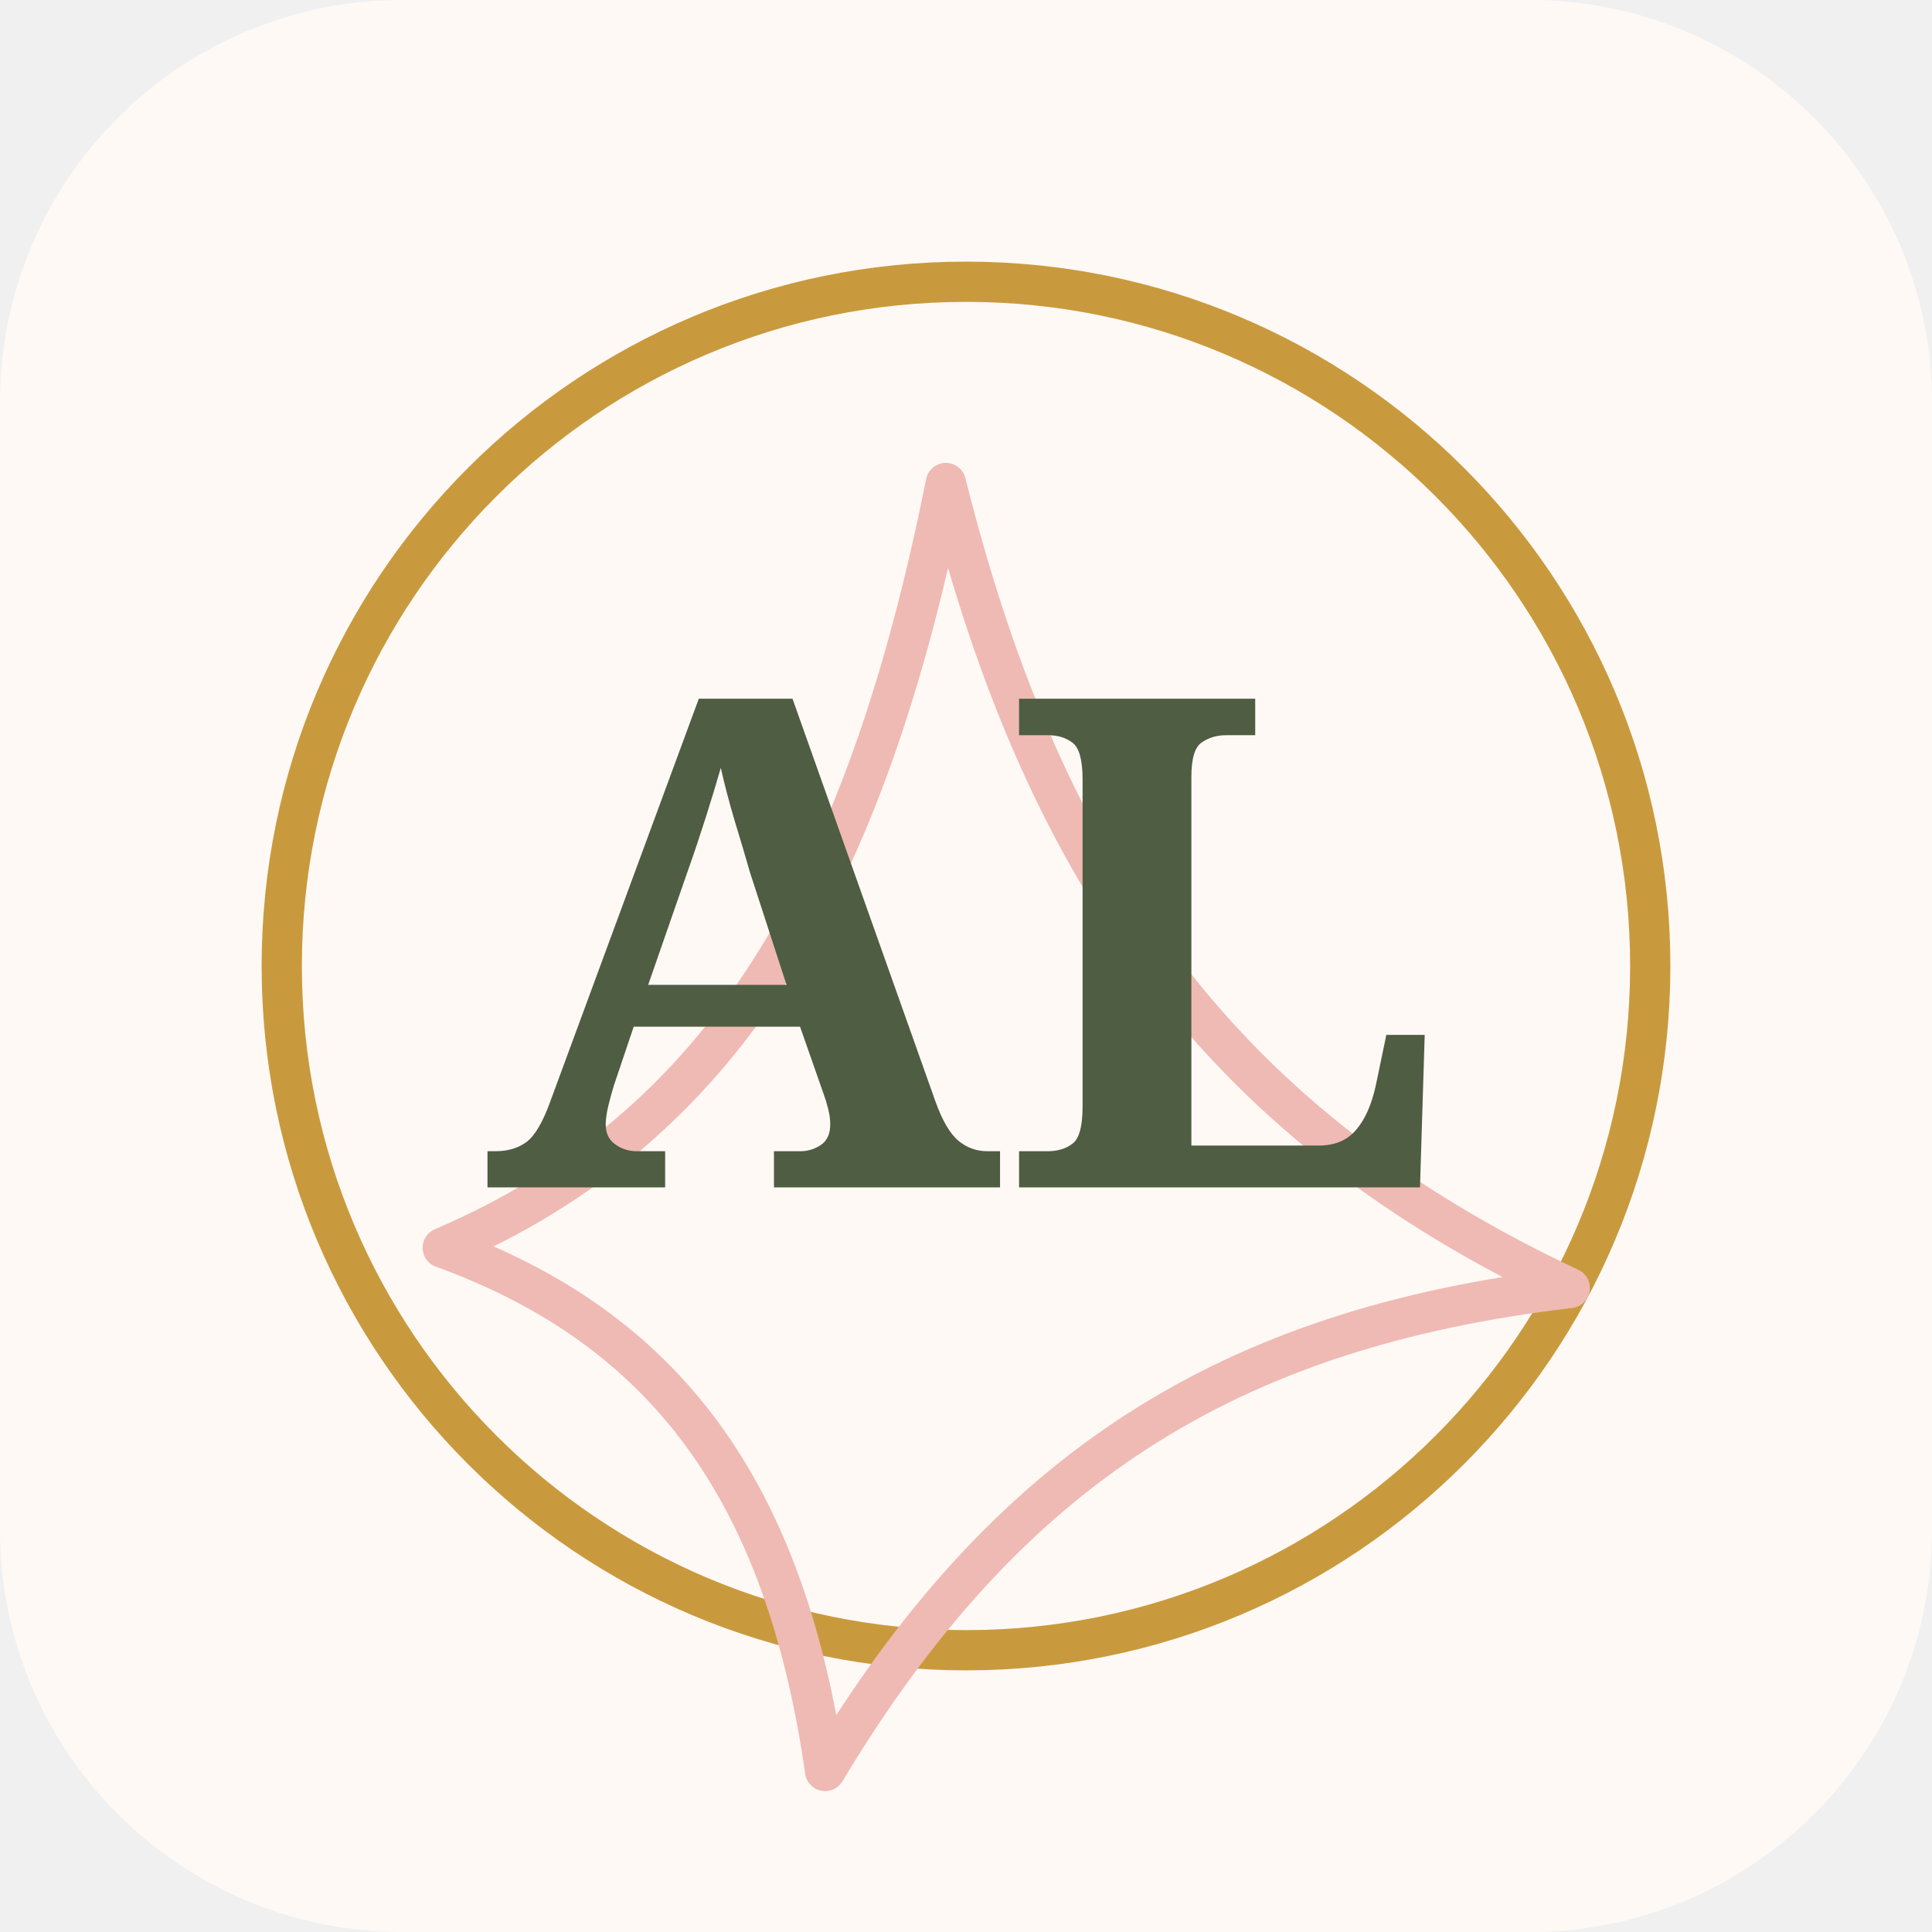
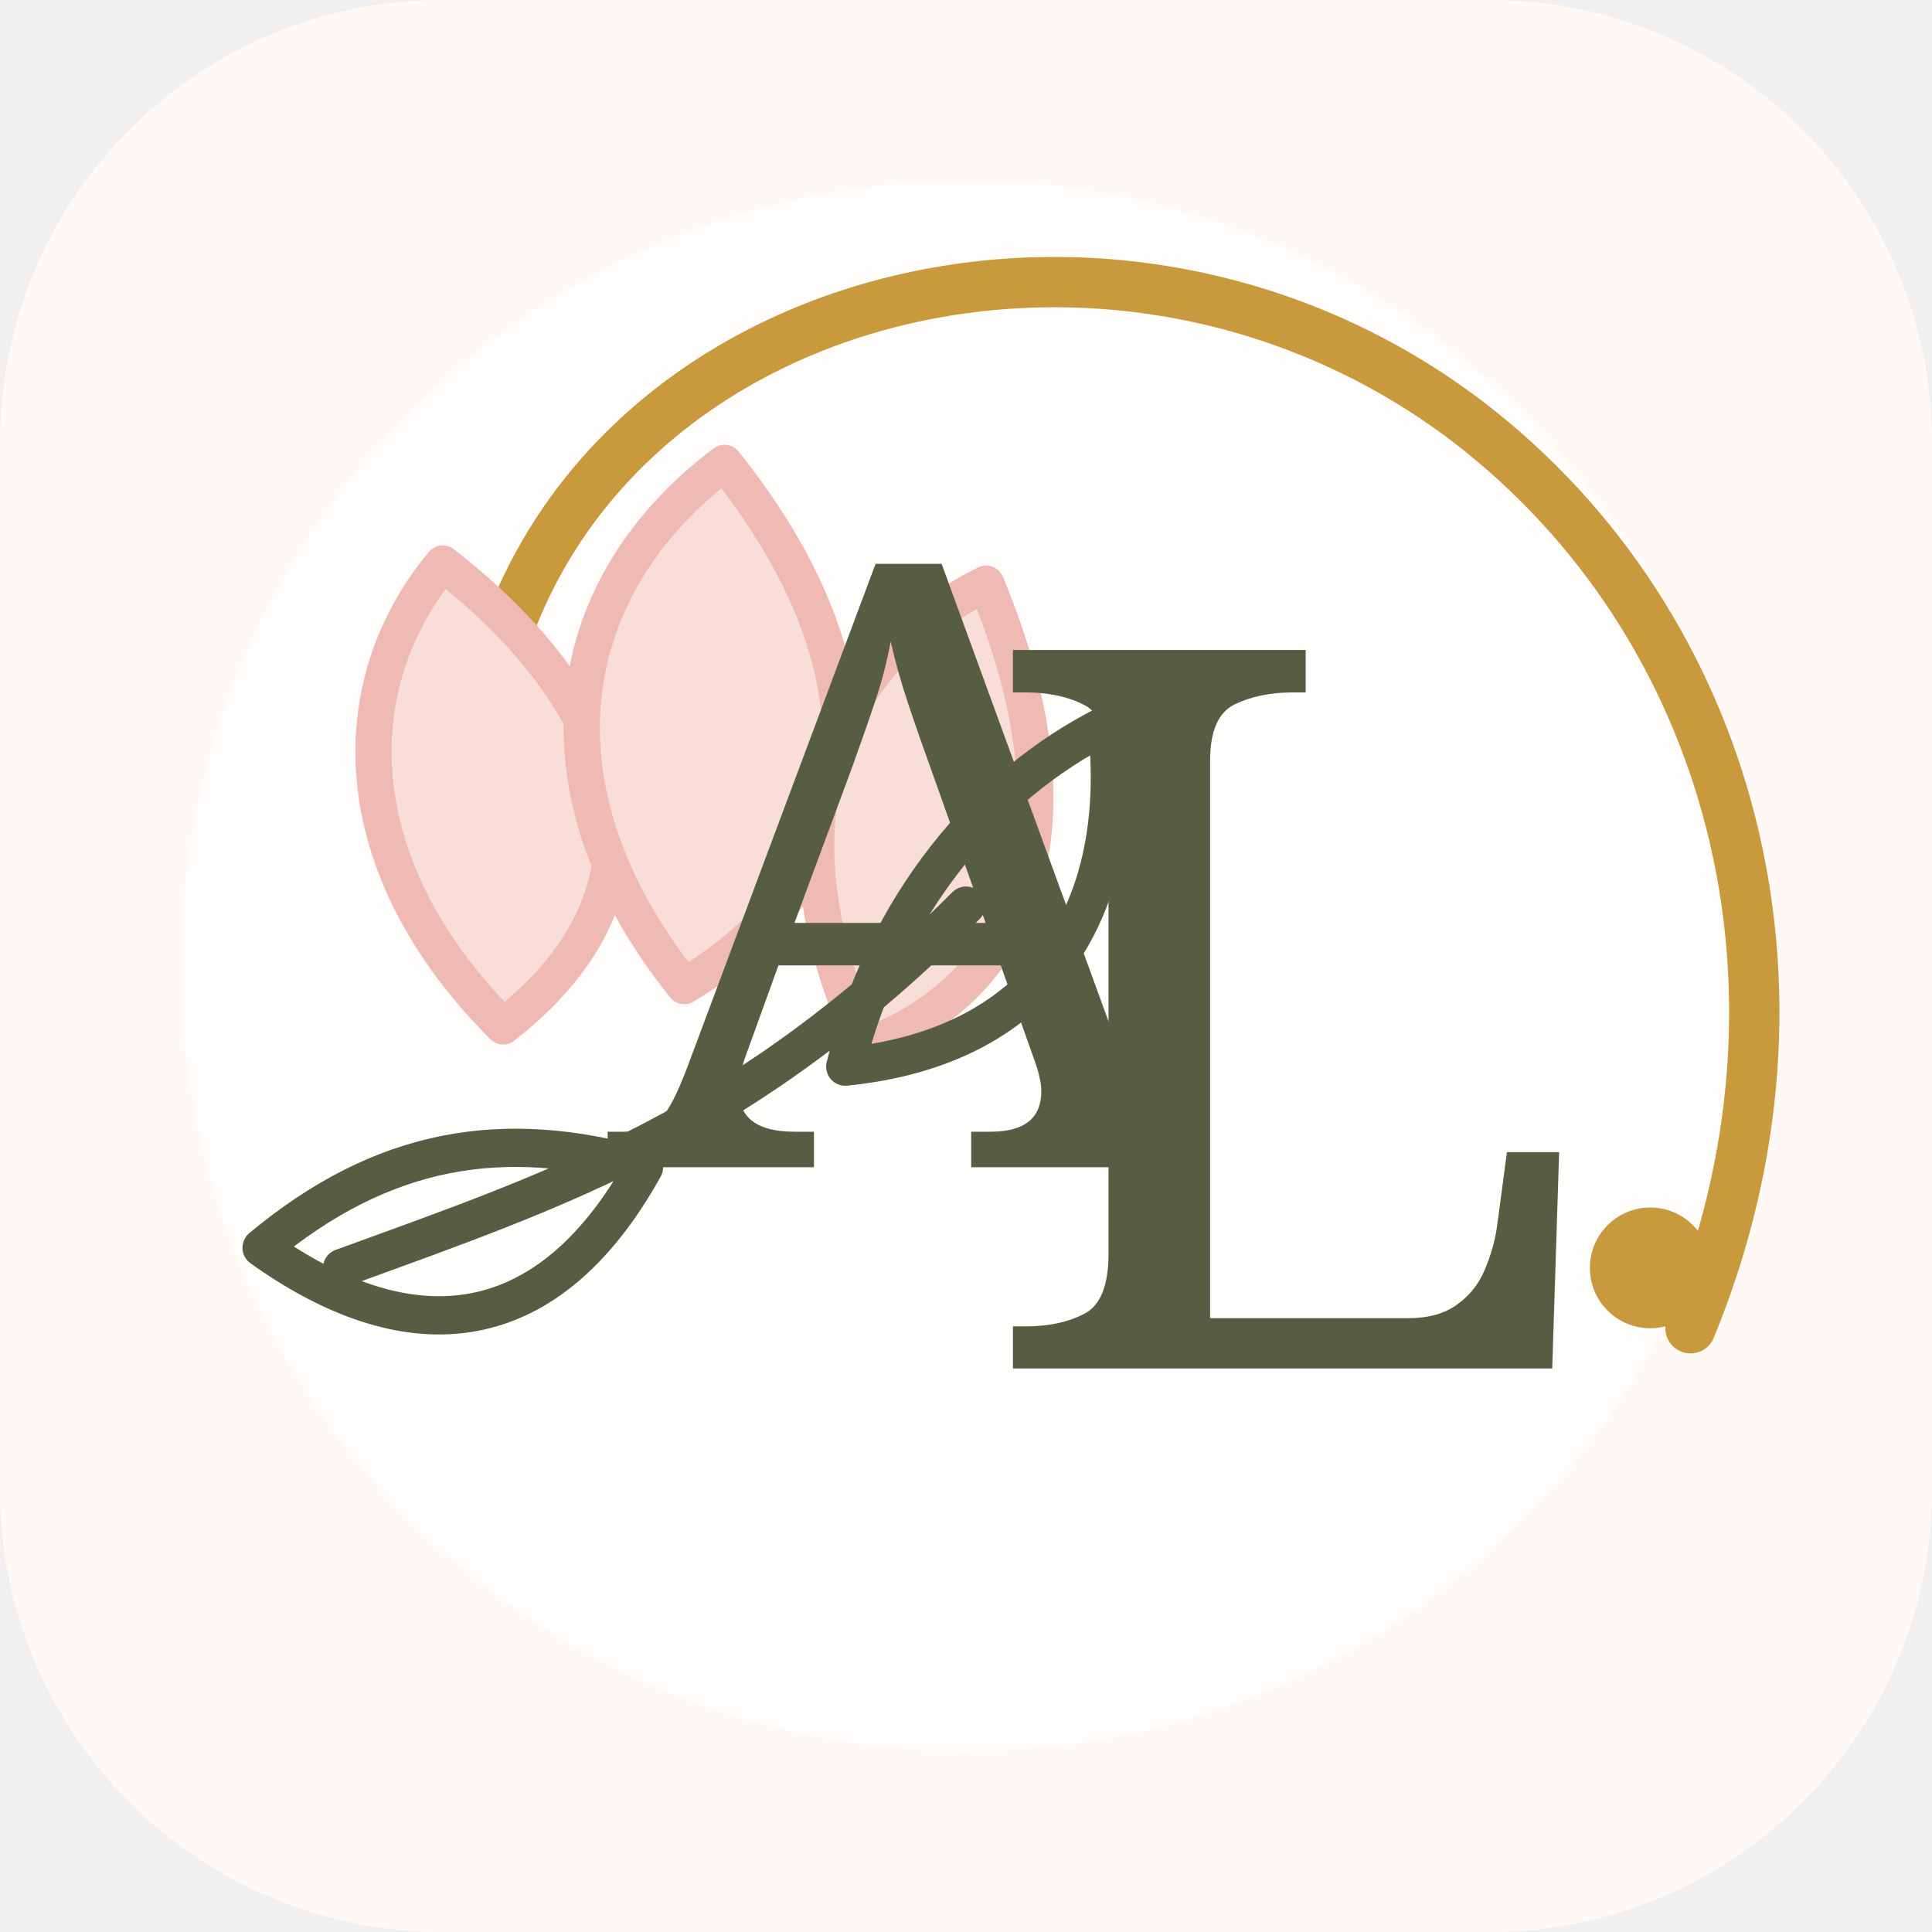
<svg xmlns="http://www.w3.org/2000/svg" viewBox="0 0 96 96">
-   <rect width="96" height="96" rx="20" fill="#FFF9F6" />
-   <circle cx="48" cy="48" r="34" fill="none" stroke="#C99A3D" stroke-width="2" />
-   <path d="M22 62c14-6 21-18 25-38 5 20 14 32 31 40-17 2-28 9-37 24-2-14-8-22-19-26Z" fill="none" stroke="#EFBAB3" stroke-width="2" stroke-linejoin="round" />
-   <text x="48" y="59" text-anchor="middle" font-family="Georgia, serif" font-size="34" font-weight="700" fill="#4F5D42">AL</text>
+   <rect width="96" height="96" rx="22" fill="#FFF9F6" />
+   <circle cx="48" cy="48" r="39" fill="#FFFFFF" opacity=".72" />
+   <path d="M25 32C31 14 56 8 73 21C86 31 91 49 84 66" fill="none" stroke="#C99A3D" stroke-width="2.5" stroke-linecap="round" />
+   <path d="M25 51C17 43 17 34 22 28C31 35 34 44 25 51Z" fill="#F8DDD9" stroke="#EFBAB3" stroke-width="1.8" stroke-linejoin="round" />
+   <path d="M34 49C26 39 28 29 36 23C44 33 44 43 34 49Z" fill="#F8DDD9" stroke="#EFBAB3" stroke-width="1.8" stroke-linejoin="round" />
+   <path d="M43 52C38 41 41 33 49 29C54 41 51 49 43 52Z" fill="#F8DDD9" stroke="#EFBAB3" stroke-width="1.8" stroke-linejoin="round" />
+   <path d="M17 63C28 59 37 56 48 45M32 58C25 56 19 57 13 62C20 67 27 67 32 58ZM42 53C44 45 49 39 55 36C56 45 52 52 42 53Z" fill="none" stroke="#565D42" stroke-width="1.9" stroke-linecap="round" stroke-linejoin="round" />
+   <text x="45" y="58" text-anchor="middle" font-family="Georgia, serif" font-size="42" font-weight="500" fill="#565D42">A</text>
+   <text x="64" y="68" text-anchor="middle" font-family="Georgia, serif" font-size="50" font-weight="500" fill="#565D42">L</text>
+   <circle cx="82" cy="63" r="3" fill="#C99A3D" />
</svg>
